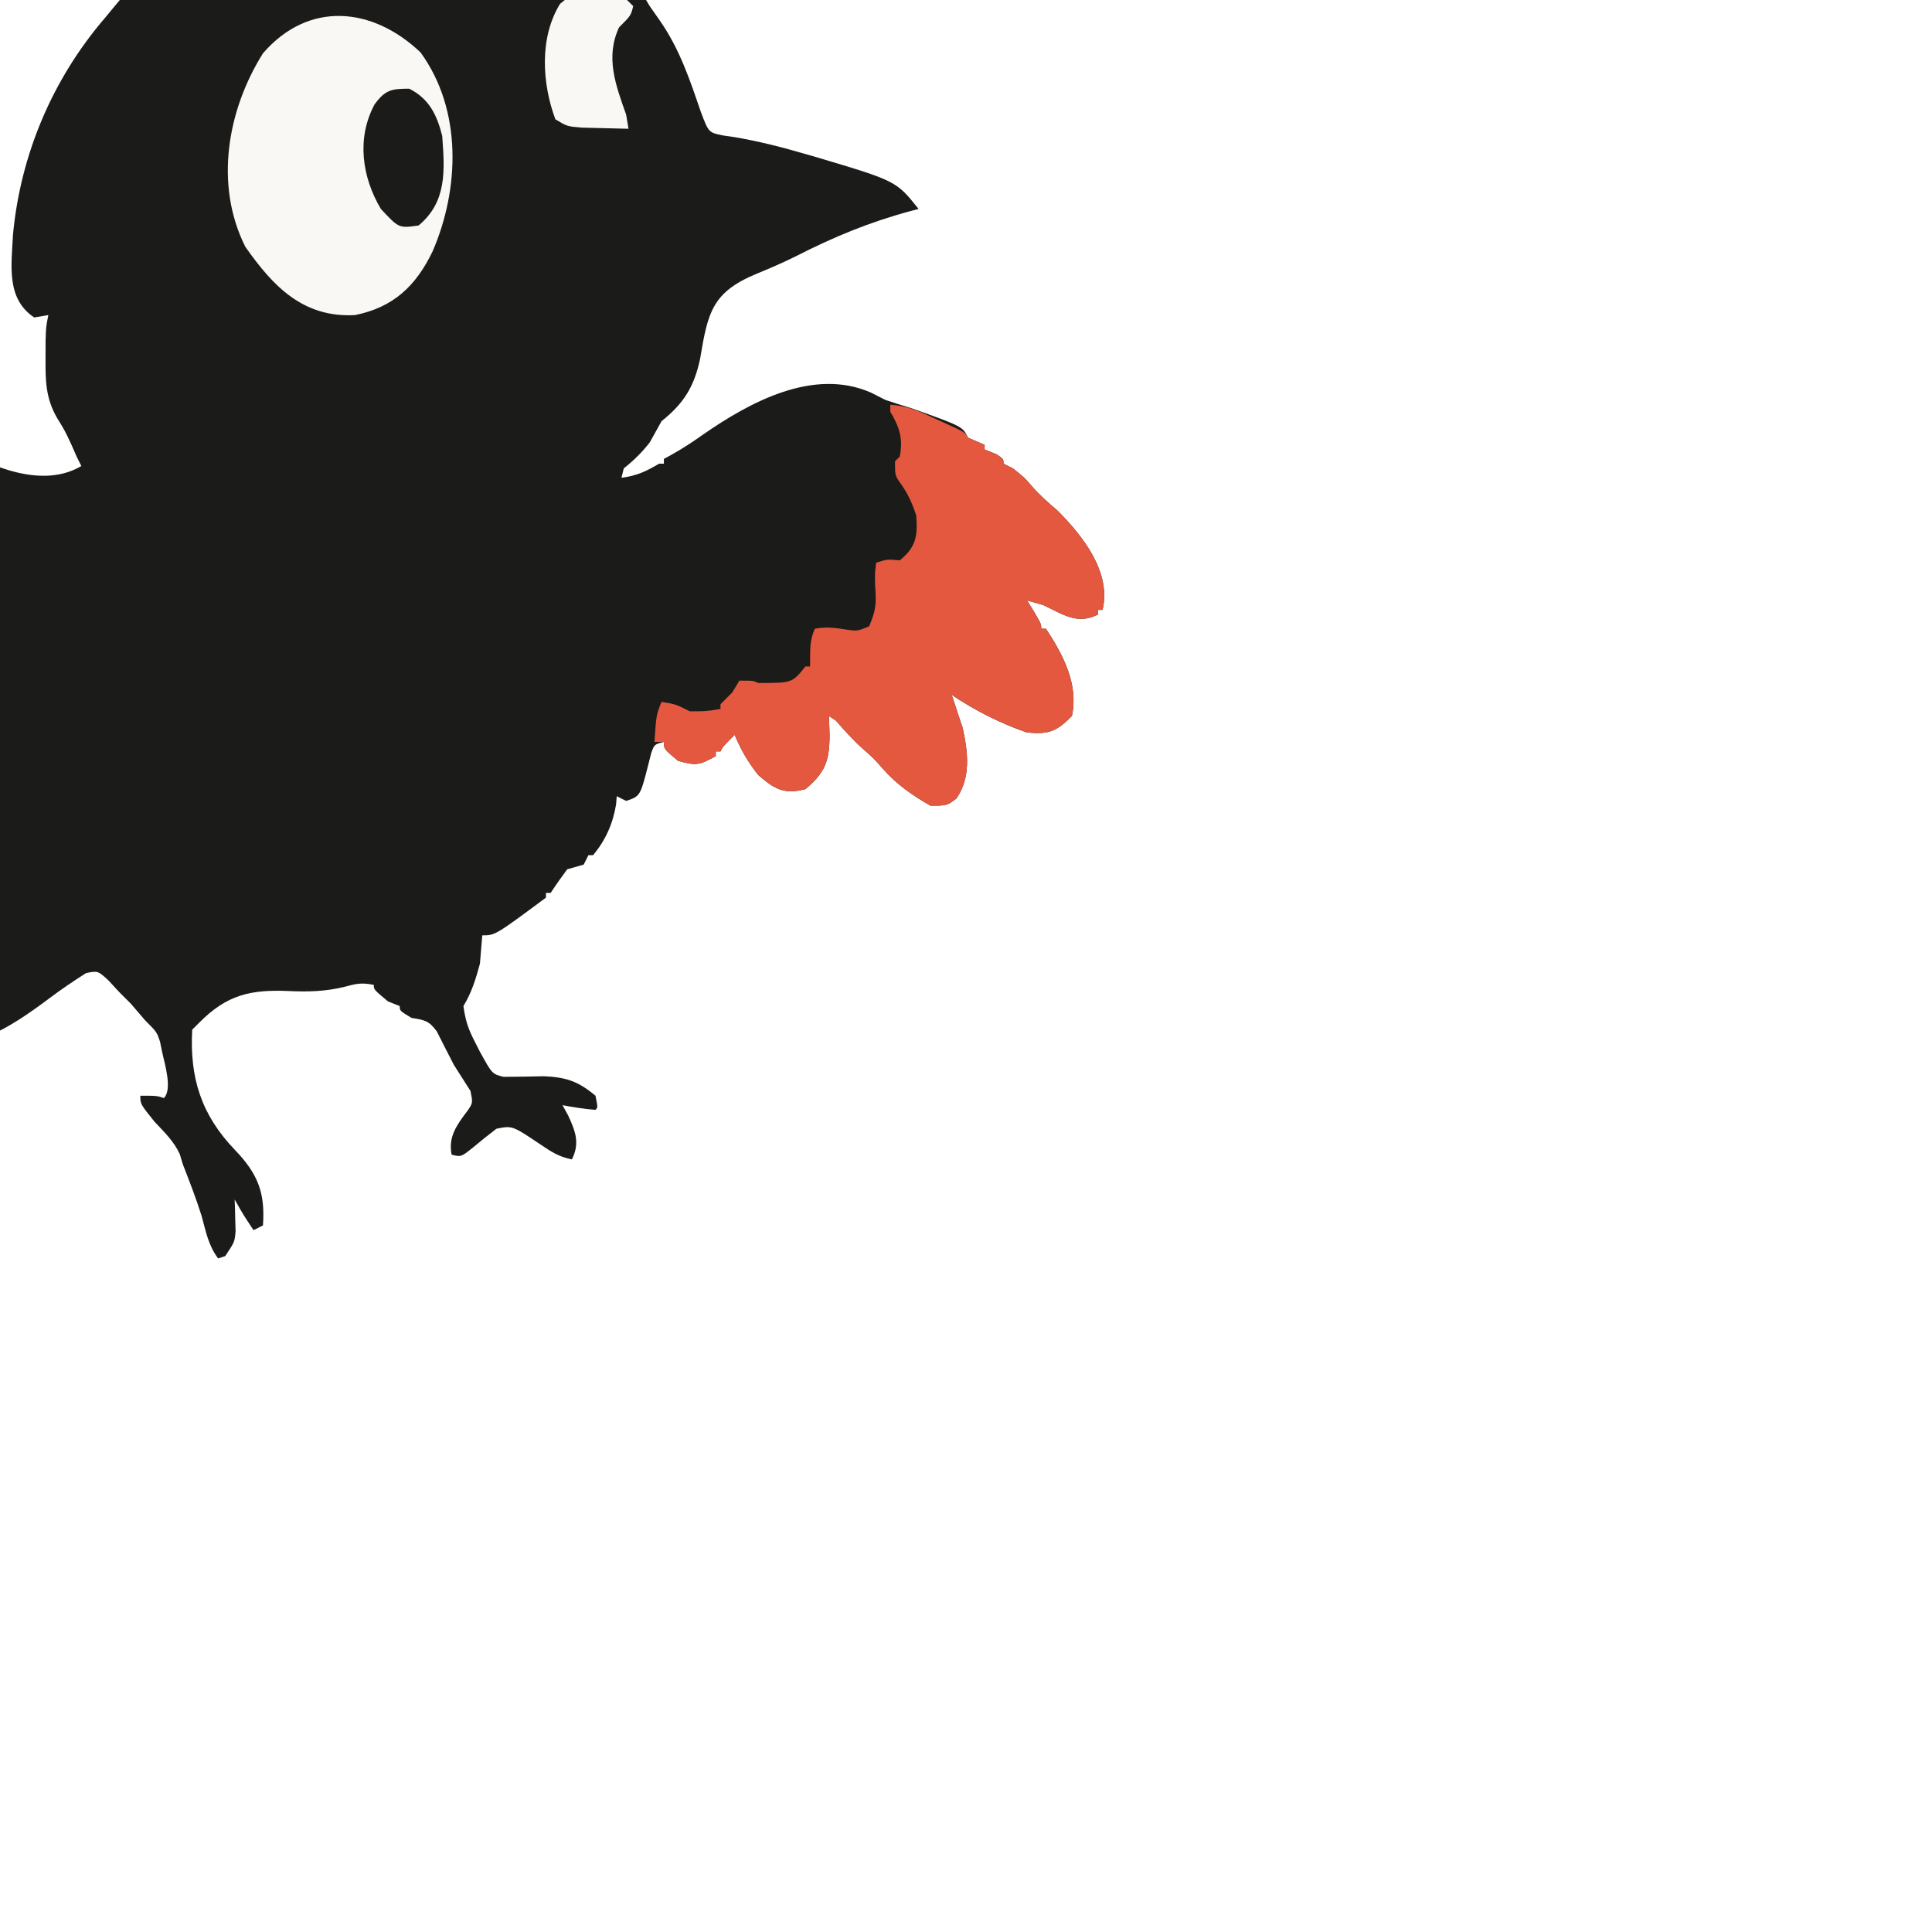
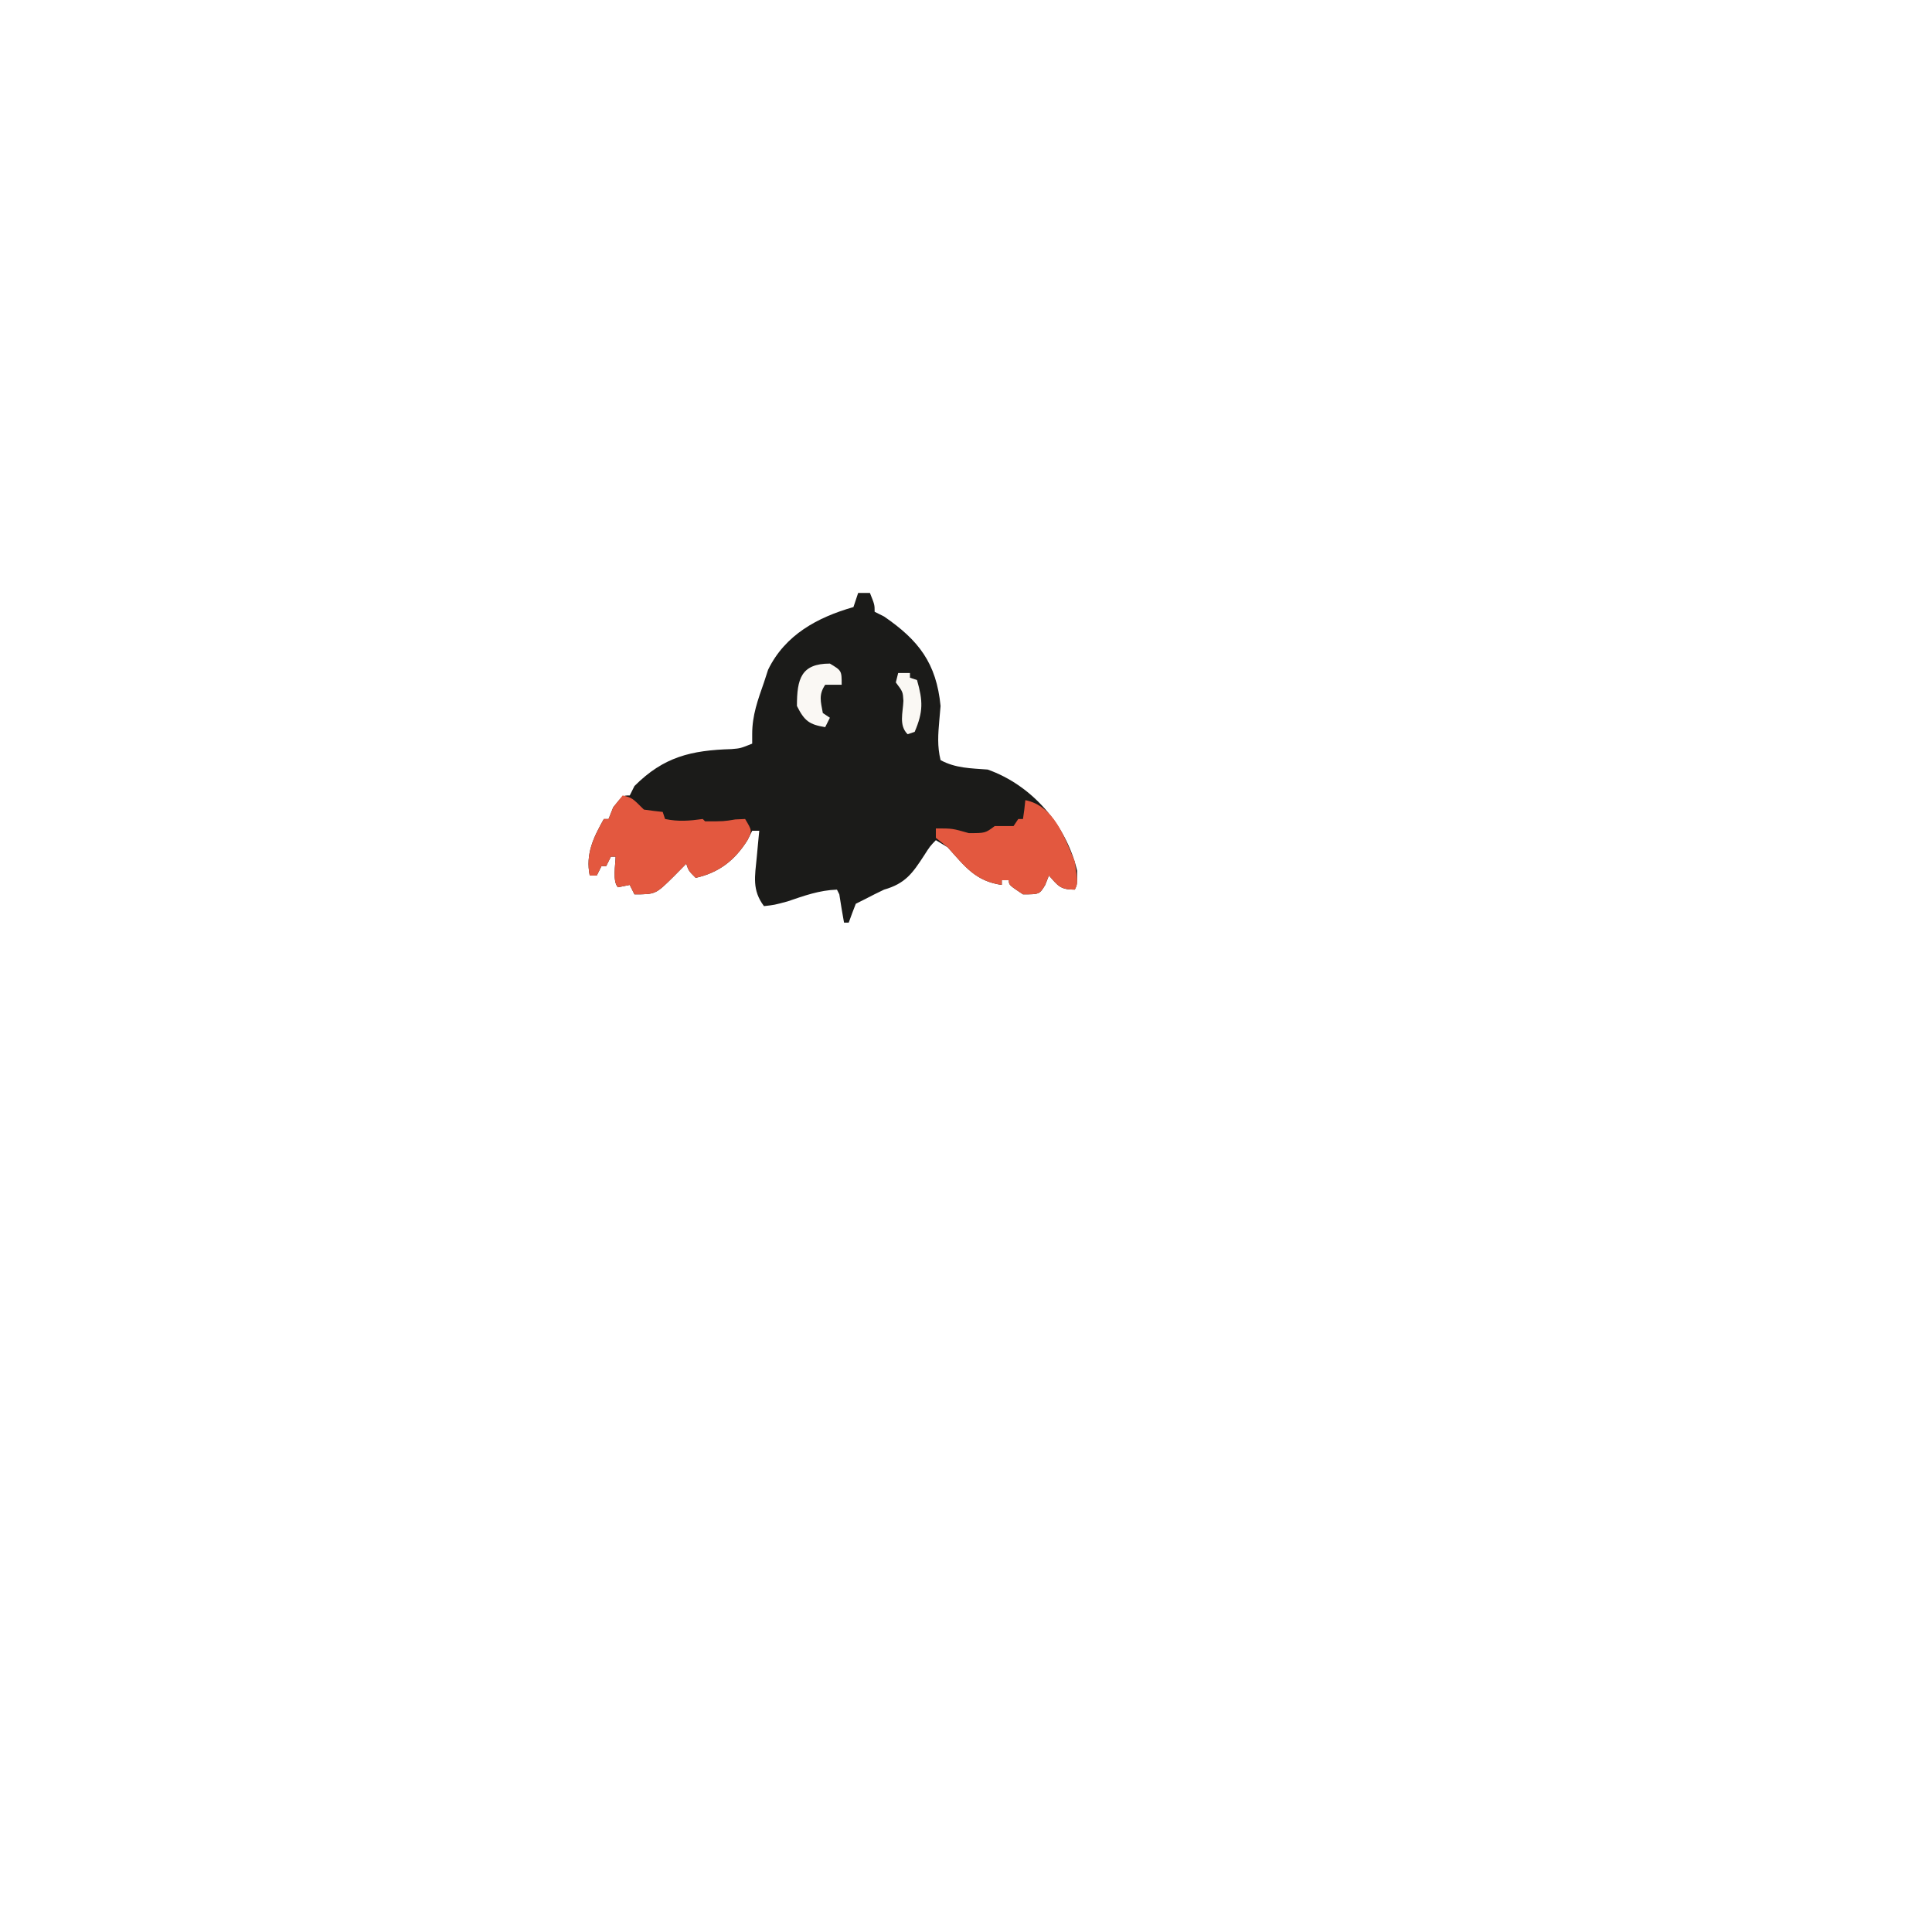
<svg xmlns="http://www.w3.org/2000/svg" viewBox="0 0 512 512">
-   <g transform="matrix(0.625 0 0 0.625 -64.0628 -83.3751)">
-     <path d="M0 0 C5.43 5.08 9.39 9.73 12.81 16.36 C18.17 23.38 20.94 23.19 29.6 23.6 C70 26.57 110.19 44.64 130.91 80.73 C132.43 82.95 133.97 85.16 135.54 87.35 C143.73 99.3 147.93 112.02 152.61 125.66 C155.89 134.3 155.89 134.3 161.82 135.54 C163.52 135.79 165.22 136.04 166.97 136.29 C177.31 138.05 187.24 140.6 197.29 143.54 C198.69 143.94 200.09 144.34 201.53 144.76 C235.41 154.85 235.41 154.85 244.91 166.73 C243.8 167.02 242.68 167.31 241.54 167.61 C224.2 172.27 208.92 178.58 192.92 186.76 C187.5 189.44 182.07 191.82 176.47 194.1 C157.42 201.95 155.57 210.41 152.29 230.15 C149.79 242.05 145.36 249.17 135.91 256.73 C134.22 259.71 132.56 262.72 130.91 265.73 C127.45 270.12 124.31 273.21 119.91 276.73 C119.58 278.05 119.25 279.37 118.91 280.73 C125.72 279.75 129.1 278.11 134.91 274.73 C135.57 274.73 136.23 274.73 136.91 274.73 C136.91 274.07 136.91 273.41 136.91 272.73 C138.07 272.09 139.22 271.45 140.41 270.79 C144.98 268.24 149.03 265.57 153.29 262.54 C173.22 248.7 200.24 233.87 224.72 244.6 C226.76 245.63 228.81 246.66 230.91 247.73 C234.69 248.99 238.48 250.2 242.29 251.35 C263.53 258.97 263.53 258.97 265.91 263.73 C268.22 264.72 270.53 265.71 272.91 266.73 C272.91 267.39 272.91 268.05 272.91 268.73 C274.56 269.39 276.21 270.05 277.91 270.73 C280.91 272.73 280.91 272.73 280.91 274.73 C282.23 275.39 283.55 276.05 284.91 276.73 C289.91 280.73 289.91 280.73 292.72 284.04 C296.17 288.02 299.92 291.3 303.91 294.73 C314.45 305.27 326.74 320.8 322.91 336.73 C322.25 336.73 321.59 336.73 320.91 336.73 C320.91 337.39 320.91 338.05 320.91 338.73 C312.13 343.12 306.1 338.62 297.91 334.73 C295.6 334.07 293.29 333.41 290.91 332.73 C291.9 334.34 292.89 335.94 293.91 337.6 C296.91 342.73 296.91 342.73 296.91 344.73 C297.57 344.73 298.23 344.73 298.91 344.73 C306.16 355.75 312.83 368.28 309.91 381.73 C303.27 388.37 300.16 389.54 290.91 388.73 C279.41 384.76 269.05 379.49 258.91 372.73 C259.34 373.98 259.78 375.24 260.22 376.54 C260.78 378.25 261.34 379.96 261.91 381.73 C262.47 383.4 263.02 385.07 263.6 386.79 C265.83 396.88 267.18 407.84 260.91 416.73 C256.91 419.73 256.91 419.73 249.91 419.73 C242.26 415.34 235.42 410.61 229.6 403.91 C225.91 399.73 225.91 399.73 221.41 395.73 C217.18 391.97 213.6 388.01 209.91 383.73 C208.92 383.07 207.93 382.41 206.91 381.73 C206.99 384.35 207.08 386.97 207.16 389.66 C207.14 400.55 205.45 405.61 196.91 412.73 C187.88 415.1 183.8 412.72 176.91 406.73 C172.49 401.12 169.74 396.32 166.91 389.73 C161.91 394.73 161.91 394.73 160.91 396.73 C160.25 396.73 159.59 396.73 158.91 396.73 C158.91 397.39 158.91 398.05 158.91 398.73 C152.16 402.47 150.67 402.94 142.91 400.73 C136.91 395.73 136.91 395.73 136.91 392.73 C132.91 393.73 132.91 393.73 131.57 397.33 C131.18 398.84 130.8 400.36 130.41 401.91 C126.89 415.73 126.89 415.73 120.91 417.73 C119.59 417.07 118.27 416.41 116.91 415.73 C116.83 416.84 116.75 417.95 116.66 419.1 C115.32 427.34 112.23 434.29 106.91 440.73 C106.25 440.73 105.59 440.73 104.91 440.73 C104.25 442.05 103.59 443.37 102.91 444.73 C100.6 445.39 98.29 446.05 95.91 446.73 C93.48 449.99 91.14 453.32 88.91 456.73 C88.25 456.73 87.59 456.73 86.91 456.73 C86.91 457.39 86.91 458.05 86.91 458.73 C65.36 474.73 65.36 474.73 59.91 474.73 C59.57 478.73 59.24 482.73 58.91 486.73 C57.12 493.37 55.45 498.83 51.91 504.73 C52.81 511.01 53.9 514.3 56.72 519.79 C57.41 521.14 58.1 522.49 58.8 523.89 C64.09 533.52 64.09 533.52 68.91 534.73 C74.62 534.72 80.33 534.6 86.04 534.47 C95.53 534.89 100.57 536.61 107.91 542.73 C108.91 547.73 108.91 547.73 107.91 548.73 C103.16 548.31 98.59 547.66 93.91 546.73 C94.31 547.46 94.31 547.46 96.35 551.16 C99.46 557.92 101.33 562.88 97.91 569.73 C92.23 568.59 89.2 566.51 84.41 563.29 C72.62 555.38 72.62 555.38 65.91 556.73 C62.52 559.31 59.18 561.99 55.91 564.73 C50.91 568.73 50.91 568.73 46.91 567.73 C45.37 560.04 49.2 554.99 53.79 548.91 C55.91 545.73 55.91 545.73 54.91 540.73 C52.6 537.04 50.26 533.38 47.91 529.73 C45.46 524.99 43.01 520.25 40.63 515.47 C37.29 510.87 35.39 510.63 29.91 509.73 C24.91 506.73 24.91 506.73 24.91 504.73 C23.26 504.07 21.61 503.41 19.91 502.73 C13.91 497.73 13.91 497.73 13.91 495.73 C8.48 494.64 6.34 495.25 1.1 496.66 C-6.78 498.51 -13.88 498.72 -21.95 498.35 C-38.19 497.63 -48.31 499.83 -60.09 511.73 C-60.58 512.22 -60.58 512.22 -63.09 514.73 C-64.22 535.23 -59.21 550.91 -44.94 565.75 C-35.34 575.78 -32.09 583.7 -33.09 597.73 C-34.41 598.39 -35.73 599.05 -37.09 599.73 C-41.34 593.35 -41.34 593.35 -45.09 586.73 C-45.04 587.96 -45 589.19 -44.95 590.45 C-44.91 592.07 -44.88 593.69 -44.84 595.35 C-44.79 596.95 -44.75 598.55 -44.7 600.2 C-45.09 604.73 -45.09 604.73 -49.09 610.73 C-50.08 611.06 -51.07 611.39 -52.09 611.73 C-56.25 606.18 -57.27 600.38 -59.09 593.73 C-61.44 586.27 -64.26 579.02 -67.09 571.73 C-67.5 570.34 -67.91 568.96 -68.34 567.54 C-70.89 561.98 -74.93 558.17 -79.09 553.73 C-85.09 546.25 -85.09 546.25 -85.09 542.73 C-78.09 542.73 -78.09 542.73 -75.09 543.73 C-71.38 540.01 -74.8 529.04 -75.78 524.48 C-76.09 522.95 -76.4 521.41 -76.73 519.84 C-78.09 515.73 -78.09 515.73 -83.09 510.73 C-85.09 508.39 -87.09 506.06 -89.09 503.73 C-90.74 502.08 -92.39 500.43 -94.09 498.73 C-95.57 497.12 -97.06 495.51 -98.59 493.85 C-103.09 489.73 -103.09 489.73 -108.09 490.73 C-113.52 494.17 -118.77 497.73 -123.9 501.6 C-132.26 507.84 -140.49 513.61 -150.09 517.73 C-151.57 518.65 -153.06 519.58 -154.59 520.54 C-163.34 525.61 -172.01 529.29 -182.09 530.73 C-184.09 528.73 -184.09 528.73 -185.09 523.73 C-183.1 519.68 -180.8 516.34 -178.09 512.73 C-178.88 513.11 -178.88 513.11 -182.88 515.06 C-184.95 516.07 -187.02 517.07 -189.15 518.1 C-191.21 519.1 -193.26 520.1 -195.38 521.12 C-202.33 524.29 -207.42 525.73 -215.09 525.73 C-221.09 520.73 -221.09 520.73 -223.09 515.73 C-221.02 505.38 -211.53 500.14 -203.61 494.05 C-197 488.93 -190.91 483.75 -185.09 477.73 C-182.43 475.38 -179.77 473.05 -177.09 470.73 C-162.06 457.65 -156.19 444.73 -155.09 424.73 C-154.76 424.07 -154.43 423.41 -154.09 422.73 C-158.6 424.18 -162.85 425.61 -167.09 427.73 C-173.09 426.73 -173.09 426.73 -178.09 421.73 C-182.09 422.73 -182.09 422.73 -187.09 427.73 C-196.31 436.18 -202.98 442 -216.09 438.73 C-220.7 431.88 -221.21 426.01 -221.15 417.91 C-221.14 416.38 -221.13 414.85 -221.12 413.27 C-221.11 412.1 -221.1 410.93 -221.09 409.73 C-222.08 410.39 -222.08 410.39 -227.09 413.73 C-228.41 414.39 -229.73 415.05 -231.09 415.73 C-231.09 416.39 -231.09 417.05 -231.09 417.73 C-242.13 423.73 -242.13 423.73 -247.09 423.73 C-247.41 401.22 -247.66 378.72 -247.82 356.21 C-247.89 345.76 -247.99 335.32 -248.15 324.87 C-248.3 314.79 -248.38 304.72 -248.42 294.64 C-248.44 290.79 -248.49 286.93 -248.57 283.08 C-248.67 277.7 -248.69 272.33 -248.68 266.95 C-248.73 265.34 -248.78 263.73 -248.83 262.08 C-248.77 257.66 -248.77 257.66 -247.09 250.73 C-240.41 248.24 -240.41 248.24 -233.09 247.73 C-230.9 247.57 -228.71 247.42 -226.45 247.26 C-200.82 247.14 -183.85 253.17 -163.09 267.73 C-147.94 276.14 -126.52 285.41 -110.09 275.73 C-110.75 274.41 -111.41 273.09 -112.09 271.73 C-112.83 270.04 -113.57 268.34 -114.34 266.6 C-117.09 260.73 -117.09 260.73 -120.28 255.54 C-125.31 246.93 -125.34 239.43 -125.28 229.54 C-125.27 227.26 -125.26 224.97 -125.26 222.62 C-125.09 216.73 -125.09 216.73 -124.09 211.73 C-126.07 212.06 -128.05 212.39 -130.09 212.73 C-142.01 204.78 -139.75 190.76 -139.09 177.73 C-135.94 143.75 -122.34 111.64 -100.09 85.73 C-99.12 84.55 -98.15 83.38 -97.15 82.16 C-89.34 72.73 -89.34 72.73 -87.09 72.73 C-86.76 72.07 -86.76 72.07 -85.09 68.73 C-73.93 56.59 -61.78 48.85 -47.09 41.73 C-46.76 41.07 -46.43 40.41 -46.09 39.73 C-48.65 39.17 -51.2 38.61 -53.84 38.04 C-74.27 33.17 -74.27 33.17 -77.09 24.73 C-70.69 14.07 -60.46 14.1 -48.84 13.29 C-40.54 13.83 -33.96 16.06 -26.09 18.73 C-25.1 18.73 -24.11 18.73 -23.09 18.73 C-23.6 18.17 -23.6 18.17 -26.15 15.35 C-39.09 0.16 -39.09 0.16 -39.09 -10.27 C-26.83 -22.53 -10.32 -9.12 0 0 Z " fill="#1b1b19" transform="translate(247.0898,55.27344)" />
-     <path d="M0 0 C6.48 0.47 11.16 2.19 17 5 C18.28 5.58 19.55 6.15 20.87 6.75 C31.87 11.75 31.87 11.75 33 14 C35.31 14.99 37.62 15.98 40 17 C40 17.66 40 18.32 40 19 C41.65 19.66 43.3 20.32 45 21 C48 23 48 23 48 25 C48.66 25.33 48.66 25.33 52 27 C57 31 57 31 59.81 34.31 C63.26 38.3 67.01 41.58 71 45 C81.54 55.54 93.83 71.08 90 87 C89.34 87 88.68 87 88 87 C88 87.66 88 88.32 88 89 C79.22 93.39 73.19 88.9 65 85 C62.69 84.34 60.38 83.68 58 83 C58.99 84.61 59.98 86.22 61 87.88 C64 93 64 93 64 95 C64.66 95 65.32 95 66 95 C73.25 106.03 79.92 118.55 77 132 C70.36 138.64 67.25 139.81 58 139 C46.5 135.03 36.14 129.76 26 123 C26.43 124.26 26.87 125.52 27.31 126.81 C27.87 128.52 28.43 130.24 29 132 C29.56 133.67 30.11 135.34 30.69 137.06 C32.92 147.16 34.27 158.11 28 167 C24 170 24 170 17 170 C9.35 165.61 2.51 160.89 -3.31 154.19 C-7 150 -7 150 -11.5 146 C-15.73 142.24 -19.31 138.28 -23 134 C-23.5 133.67 -23.5 133.67 -26 132 C-25.92 134.62 -25.83 137.24 -25.75 139.94 C-25.77 150.82 -27.46 155.89 -36 163 C-45.03 165.38 -49.11 162.99 -56 157 C-60.42 151.39 -63.17 146.59 -66 140 C-71 145 -71 145 -72 147 C-72.66 147 -73.32 147 -74 147 C-74 147.66 -74 148.32 -74 149 C-80.75 152.74 -82.24 153.22 -90 151 C-96 146 -96 146 -96 143 C-97.32 143 -98.64 143 -100 143 C-99.25 131.62 -99.25 131.62 -97 126 C-91 127 -91 127 -85 130 C-78 130 -78 130 -72 129 C-72 128.34 -72 127.68 -72 127 C-70.35 125.35 -68.7 123.7 -67 122 C-66.01 120.35 -65.02 118.7 -64 117 C-58 117 -58 117 -56 118 C-41.6 118 -41.6 118 -36 111 C-35.34 111 -34.68 111 -34 111 C-34 109.83 -34 108.67 -34 107.46 C-34 102.75 -33.92 99.32 -32 95 C-27.13 94.05 -23.24 94.62 -18.36 95.41 C-14 96 -14 96 -9 94 C-5.93 86.85 -5.91 84.11 -6.44 76.62 C-6.54 71.26 -6.54 71.26 -6 67 C-1.31 65.5 -1.31 65.5 4 66 C10.94 60.45 11.67 55.52 11 47 C9.28 41.78 7.5 37.69 4.25 33.25 C2 30 2 30 2 24 C2.66 23.34 3.32 22.68 4 22 C5.51 14.47 3.92 9.53 0 3 C0 2.01 0 1.02 0 0 Z " fill="#e3583f" transform="translate(480,305)" />
-     <path d="M0 0 C6.93 0 13.86 0 21 0 C21 4 21 4 19.5 8.5 C17.85 14.55 17.78 19.76 18 26 C18.66 26 19.32 26 20 26 C20.33 27.32 20.66 28.64 21 30 C22.32 30.66 23.64 31.32 25 32 C27.37 33.26 29.71 34.59 32 36 C32 36.66 32 37.32 32 38 C33.32 38 34.64 38 36 38 C36 38.66 36 39.32 36 40 C46.61 42.65 53.97 42.12 64 38 C65.98 38 67.96 38 70 38 C71.69 41.5 71.69 41.5 73 46 C75.33 53.67 75.33 53.67 82 57 C86.56 56.25 86.56 56.25 91 55 C92.65 54.67 94.3 54.34 96 54 C97.33 61.95 96.16 68.57 93 76 C88.5 78.38 88.5 78.38 84 79 C83.34 79.33 83.34 79.33 80 81 C74 80 74 80 69 75 C65 76 65 76 60 81 C50.78 89.45 44.11 95.28 31 92 C26.39 85.15 25.88 79.29 25.94 71.19 C25.95 69.65 25.96 68.12 25.96 66.54 C25.98 65.37 25.99 64.2 26 63 C24.02 64.32 22.04 65.64 20 67 C19.34 67.33 19.34 67.33 16 69 C16 69.66 16 70.32 16 71 C4.96 77 4.96 77 0 77 C0 51.59 0 26.18 0 0 Z " fill="#e3583f" transform="translate(0,402)" />
-     <path d="M0 0 C3.62 2.25 3.62 2.25 7.62 6.25 C6.62 10.25 6.62 10.25 1.62 15.25 C-4.32 27.94 0.24 39.87 4.62 52.25 C4.79 53.24 4.79 53.24 5.62 58.25 C1.4 58.16 -2.83 58.05 -7.06 57.94 C-9.42 57.88 -11.77 57.82 -14.2 57.76 C-20.38 57.25 -20.38 57.25 -25.38 54.25 C-31.08 38.97 -32.23 19.52 -23.38 5.25 C-15.23 -1.54 -10.44 -4.17 0 0 Z " fill="#faf8f4" transform="translate(363.375,129.75)" />
-     <path d="M0 0 C17.73 24.34 16.59 57.82 5.14 84.31 C-1.94 99.06 -11.56 108.12 -27.81 111.38 C-49.8 112.55 -62.54 99.19 -74.31 82.38 C-87.42 56.17 -81.99 24.59 -66.81 0.38 C-47.53 -21.93 -20.42 -19.41 0 0 Z M-19.5 22.06 C-27.15 36.34 -24.89 52.8 -16.81 66.38 C-9.17 74.57 -9.17 74.57 -0.81 73.38 C11.25 63.32 10.27 50.07 9.19 35.38 C6.94 26.48 3.63 19.6 -4.81 15.38 C-12.42 15.38 -15.02 15.92 -19.5 22.06 Z " fill="#faf8f4" transform="translate(280.8125,155.625)" />
+   <g transform="matrix(0.624019 0 0 0.624019 -63.3731 -82.4872)">
+     <path d="M0 0 C1.65 0 3.3 0 5 0 C7 5 7 5 7 8 C8.32 8.66 9.64 9.32 11 10 C25.74 20.11 33.22 29.85 35 48 C34.83 49.96 34.66 51.92 34.48 53.95 C33.95 60.05 33.55 65.03 35 71 C41.37 74.46 47.88 74.46 55 75 C73.82 81.67 88.37 98.45 93 118 C93 124 93 124 92 126 C85.8 126 84.98 124.44 81 120 C80.48 121.32 79.97 122.64 79.44 124 C77 128 77 128 70 128 C64 124 64 124 64 122 C63.01 122 62.02 122 61 122 C61 122.66 61 123.32 61 124 C49.74 122.39 45.36 116.1 38 108 C36.35 107.01 34.7 106.02 33 105 C30.5 107.59 30.5 107.59 28 111.5 C23.09 119.05 20.06 123.41 11 126 C8.31 127.28 5.64 128.61 3 130 C2.34 130.33 2.34 130.33 -1 132 C-2.04 134.65 -3.05 137.32 -4 140 C-4.66 140 -5.32 140 -6 140 C-6.72 136.01 -7.39 132.01 -8 128 C-8.33 127.34 -8.66 126.68 -9 126 C-16.51 126.25 -22.94 128.6 -30 131 C-35.56 132.5 -35.56 132.5 -40 133 C-45.13 126.17 -43.84 120.37 -43.06 112.19 C-42.87 110.1 -42.67 108.01 -42.47 105.86 C-42.32 104.25 -42.16 102.65 -42 101 C-42.99 101 -43.98 101 -45 101 C-45.33 101.66 -45.33 101.66 -47 105 C-52.38 113.54 -59.05 118.77 -69 121 C-72 118 -72 118 -73 115 C-74.75 116.77 -76.51 118.55 -78.31 120.38 C-86.02 128 -86.02 128 -95 128 C-95.66 126.68 -96.32 125.36 -97 124 C-97.82 124.16 -97.82 124.16 -102 125 C-104.42 122.58 -103.03 115.23 -103 112 C-103.66 112 -104.32 112 -105 112 C-105.66 113.32 -106.32 114.64 -107 116 C-107.66 116 -108.32 116 -109 116 C-109.66 117.32 -110.32 118.64 -111 120 C-111.99 120 -112.98 120 -114 120 C-115.82 110.89 -112.46 103.92 -108 96 C-107.34 96 -106.68 96 -106 96 C-105.34 94.35 -104.68 92.7 -104 91 C-100 86 -100 86 -97 86 C-96.34 84.68 -95.68 83.36 -95 82 C-82.55 69.55 -70.91 66.83 -53.75 66.31 C-50 66 -50 66 -45 64 C-45 62.64 -45 61.28 -45 59.88 C-45 51.94 -42.6 45.43 -40 38 C-39.42 36.23 -38.85 34.45 -38.25 32.62 C-31.04 17.8 -17.31 10.37 -2 6 C-1.34 4.02 -0.68 2.04 0 0 Z " fill="#1b1b19" transform="translate(466,384)" />
+     <path d="M0 0 C4 1 4 1 9 6 C11.66 6.39 14.33 6.73 17 7 C17.17 7.5 17.17 7.5 18 10 C23.58 11.18 28.39 10.79 34 10 C34.17 10.17 34.17 10.17 35 11 C43 11 43 11 47.81 10.19 C49.19 10.13 50.58 10.06 52 10 C55 15 55 15 53 19 C47.62 27.54 40.95 32.77 31 35 C28 32 28 32 27 29 C25.25 30.77 23.49 32.55 21.69 34.38 C13.98 42 13.98 42 5 42 C4.34 40.68 3.68 39.36 3 38 C2.18 38.17 2.18 38.17 -2 39 C-4.42 36.58 -3.03 29.23 -3 26 C-3.66 26 -4.32 26 -5 26 C-5.66 27.32 -6.32 28.64 -7 30 C-7.66 30 -8.32 30 -9 30 C-9.66 31.32 -10.32 32.64 -11 34 C-11.99 34 -12.98 34 -14 34 C-15.82 24.89 -12.46 17.92 -8 10 C-7.34 10 -6.68 10 -6 10 C-5.34 8.35 -4.68 6.7 -4 5 C-2.68 3.35 -1.36 1.7 0 0 Z " fill="#e3583f" transform="translate(366,470)" />
+     <path d="M0 0 C12.23 2.45 16.54 15.6 21 26 C22.32 35.36 22.32 35.36 21 38 C14.8 38 13.98 36.44 10 32 C9.48 33.32 8.97 34.64 8.44 36 C6 40 6 40 -1 40 C-7 36 -7 36 -7 34 C-7.99 34 -8.98 34 -10 34 C-10 34.66 -10 35.32 -10 36 C-21.24 34.39 -25.7 28.14 -33 20 C-34.65 18.68 -36.3 17.36 -38 16 C-38 14.68 -38 13.36 -38 12 C-31 12 -31 12 -24 14 C-17 14 -17 14 -13 11 C-10.36 11 -7.72 11 -5 11 C-4.34 10.01 -3.68 9.02 -3 8 C-2.34 8 -1.68 8 -1 8 C-0.59 5.34 -0.25 2.68 0 0 Z " fill="#e3583f" transform="translate(537,472)" />
+     <path d="M0 0 C5 3 5 3 5 9 C2.69 9 0.38 9 -2 9 C-4.85 13.27 -3.9 16.07 -3 21 C-2.01 21.66 -1.02 22.32 0 23 C-0.66 24.32 -1.32 25.64 -2 27 C-8.72 25.88 -10.79 24.42 -14 18 C-14 6.5 -12.25 0 0 0 Z " fill="#faf8f4" transform="translate(454,414)" />
+     <path d="M0 0 C1.65 0 3.3 0 5 0 C5 0.66 5 1.32 5 2 C5.99 2.33 6.98 2.66 8 3 C10.54 11.89 10.66 16.46 7 25 C6.01 25.33 5.02 25.66 4 26 C0.18 22.18 2.04 16.85 2.22 11.82 C2 8 2 8 -1 4 C-0.67 2.68 -0.34 1.36 0 0 Z " fill="#faf8f4" transform="translate(483,418)" />
  </g>
</svg>
